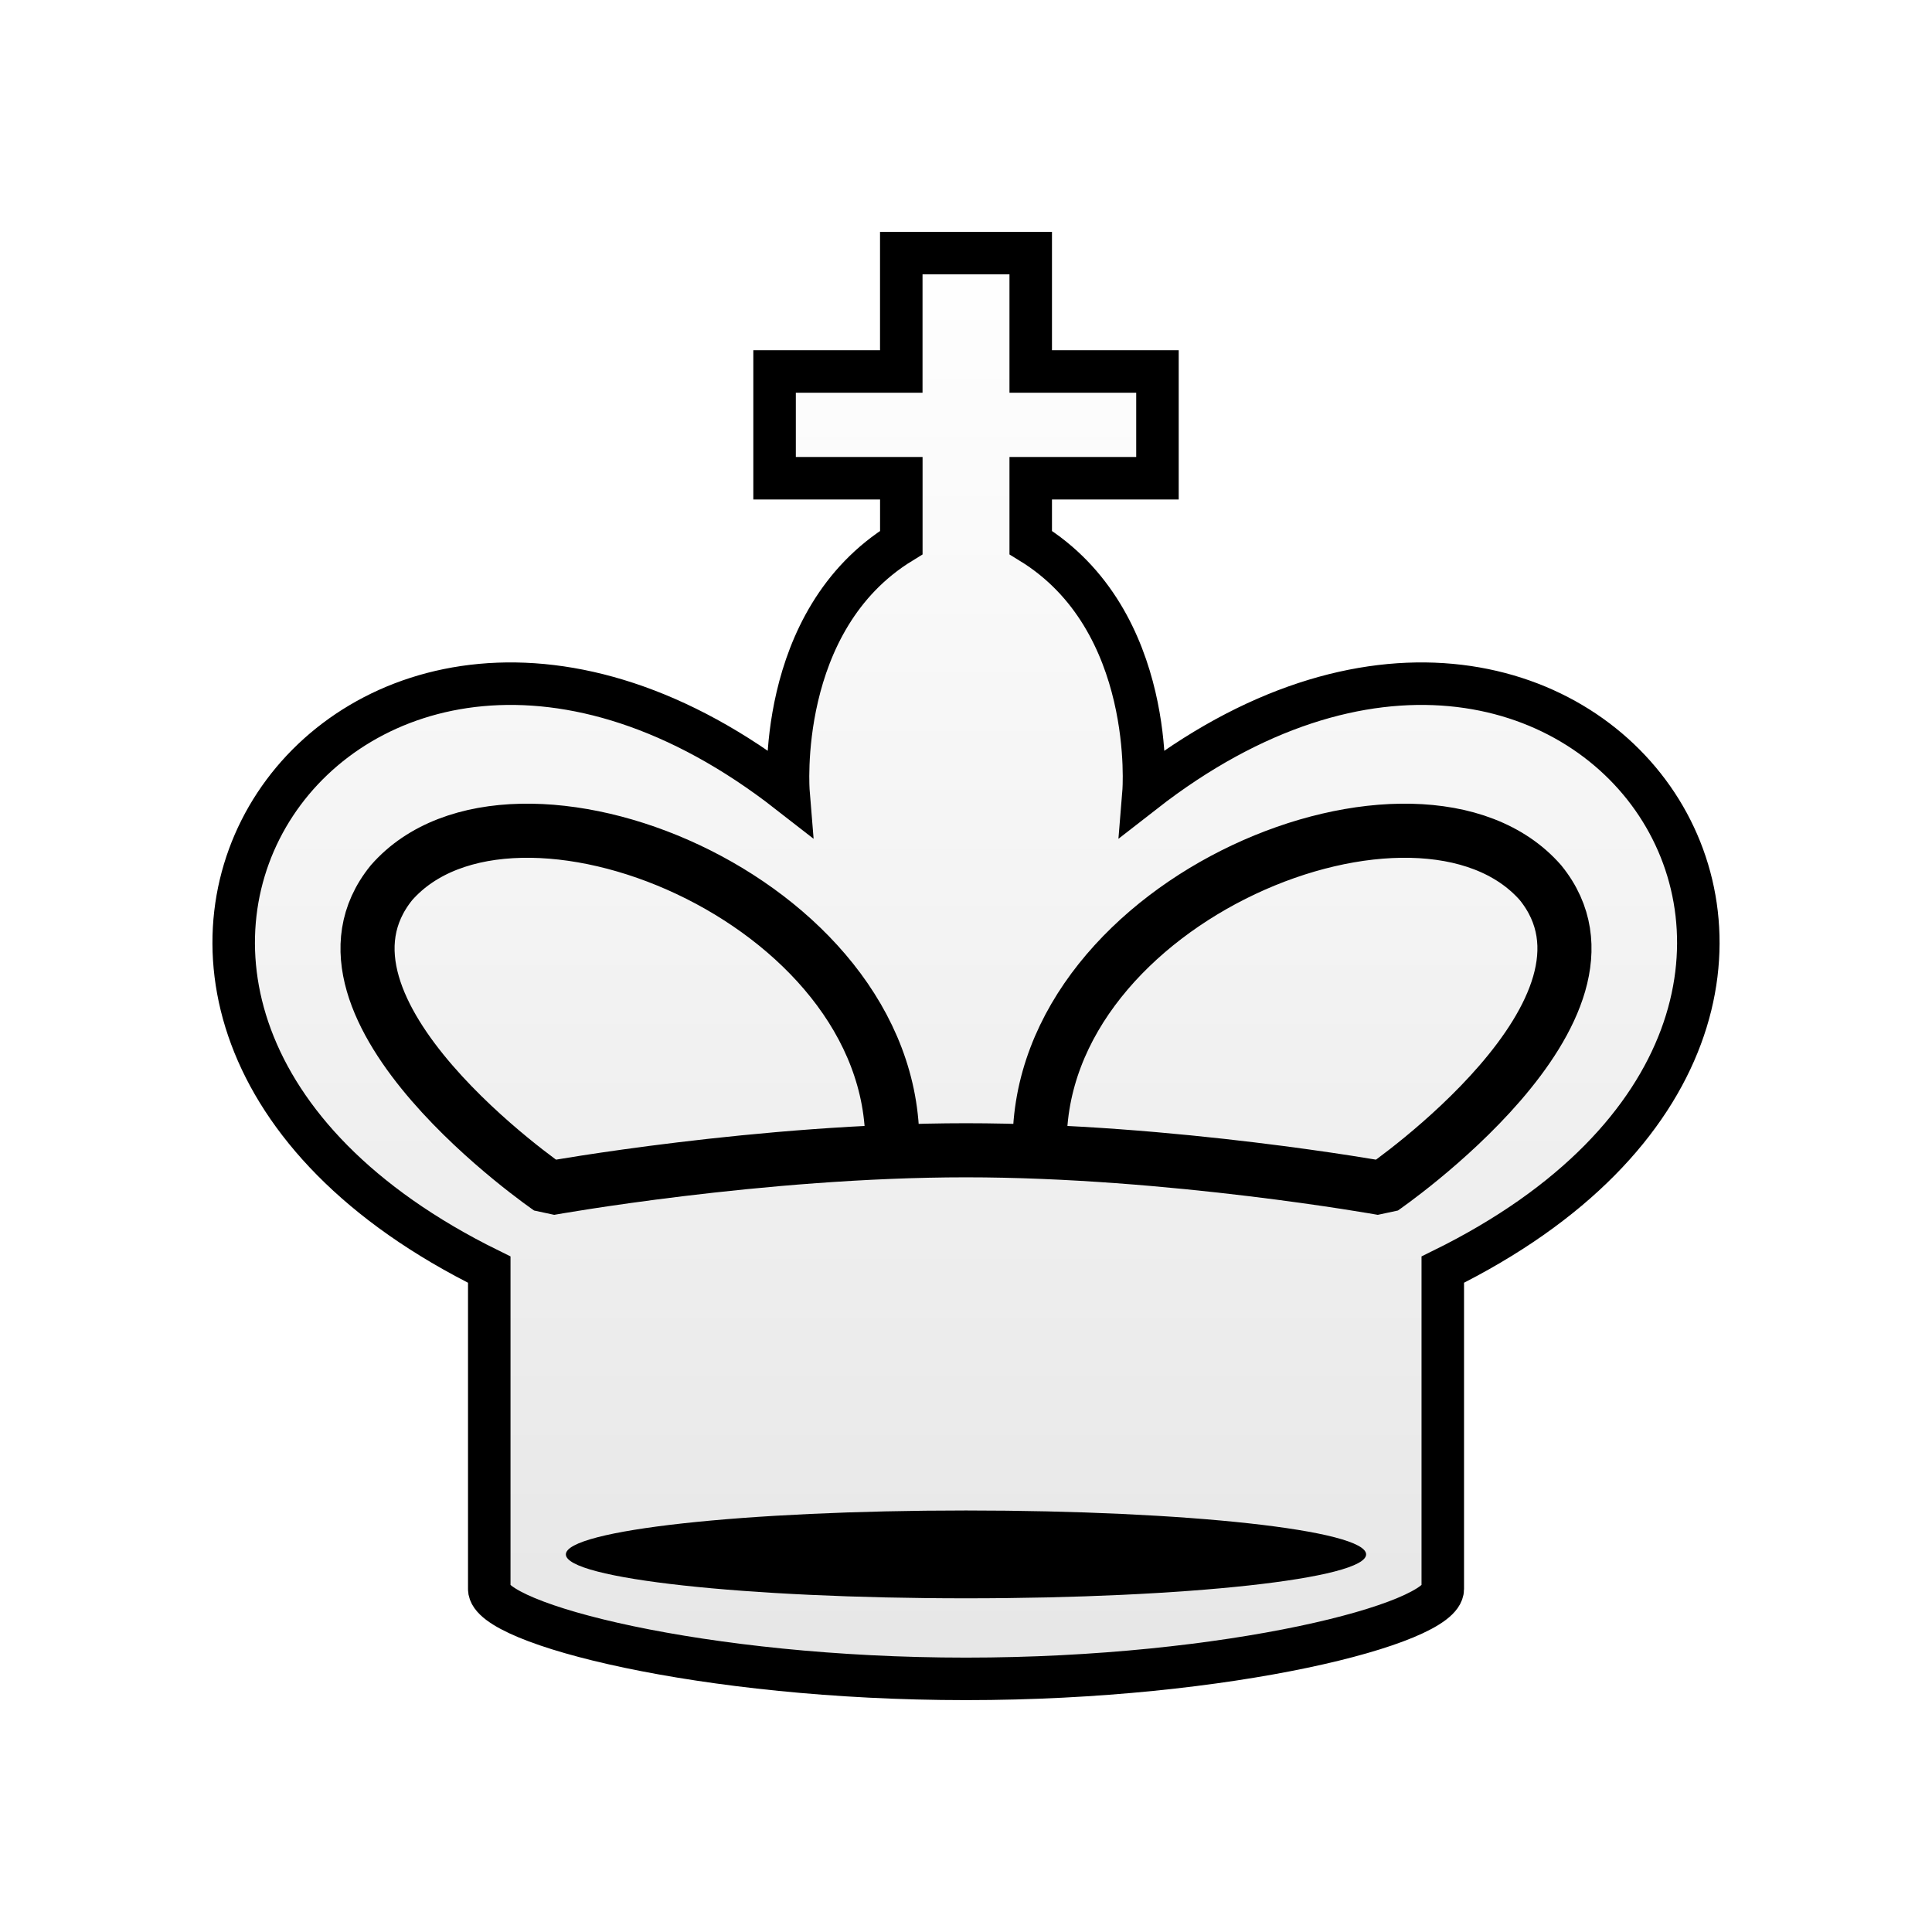
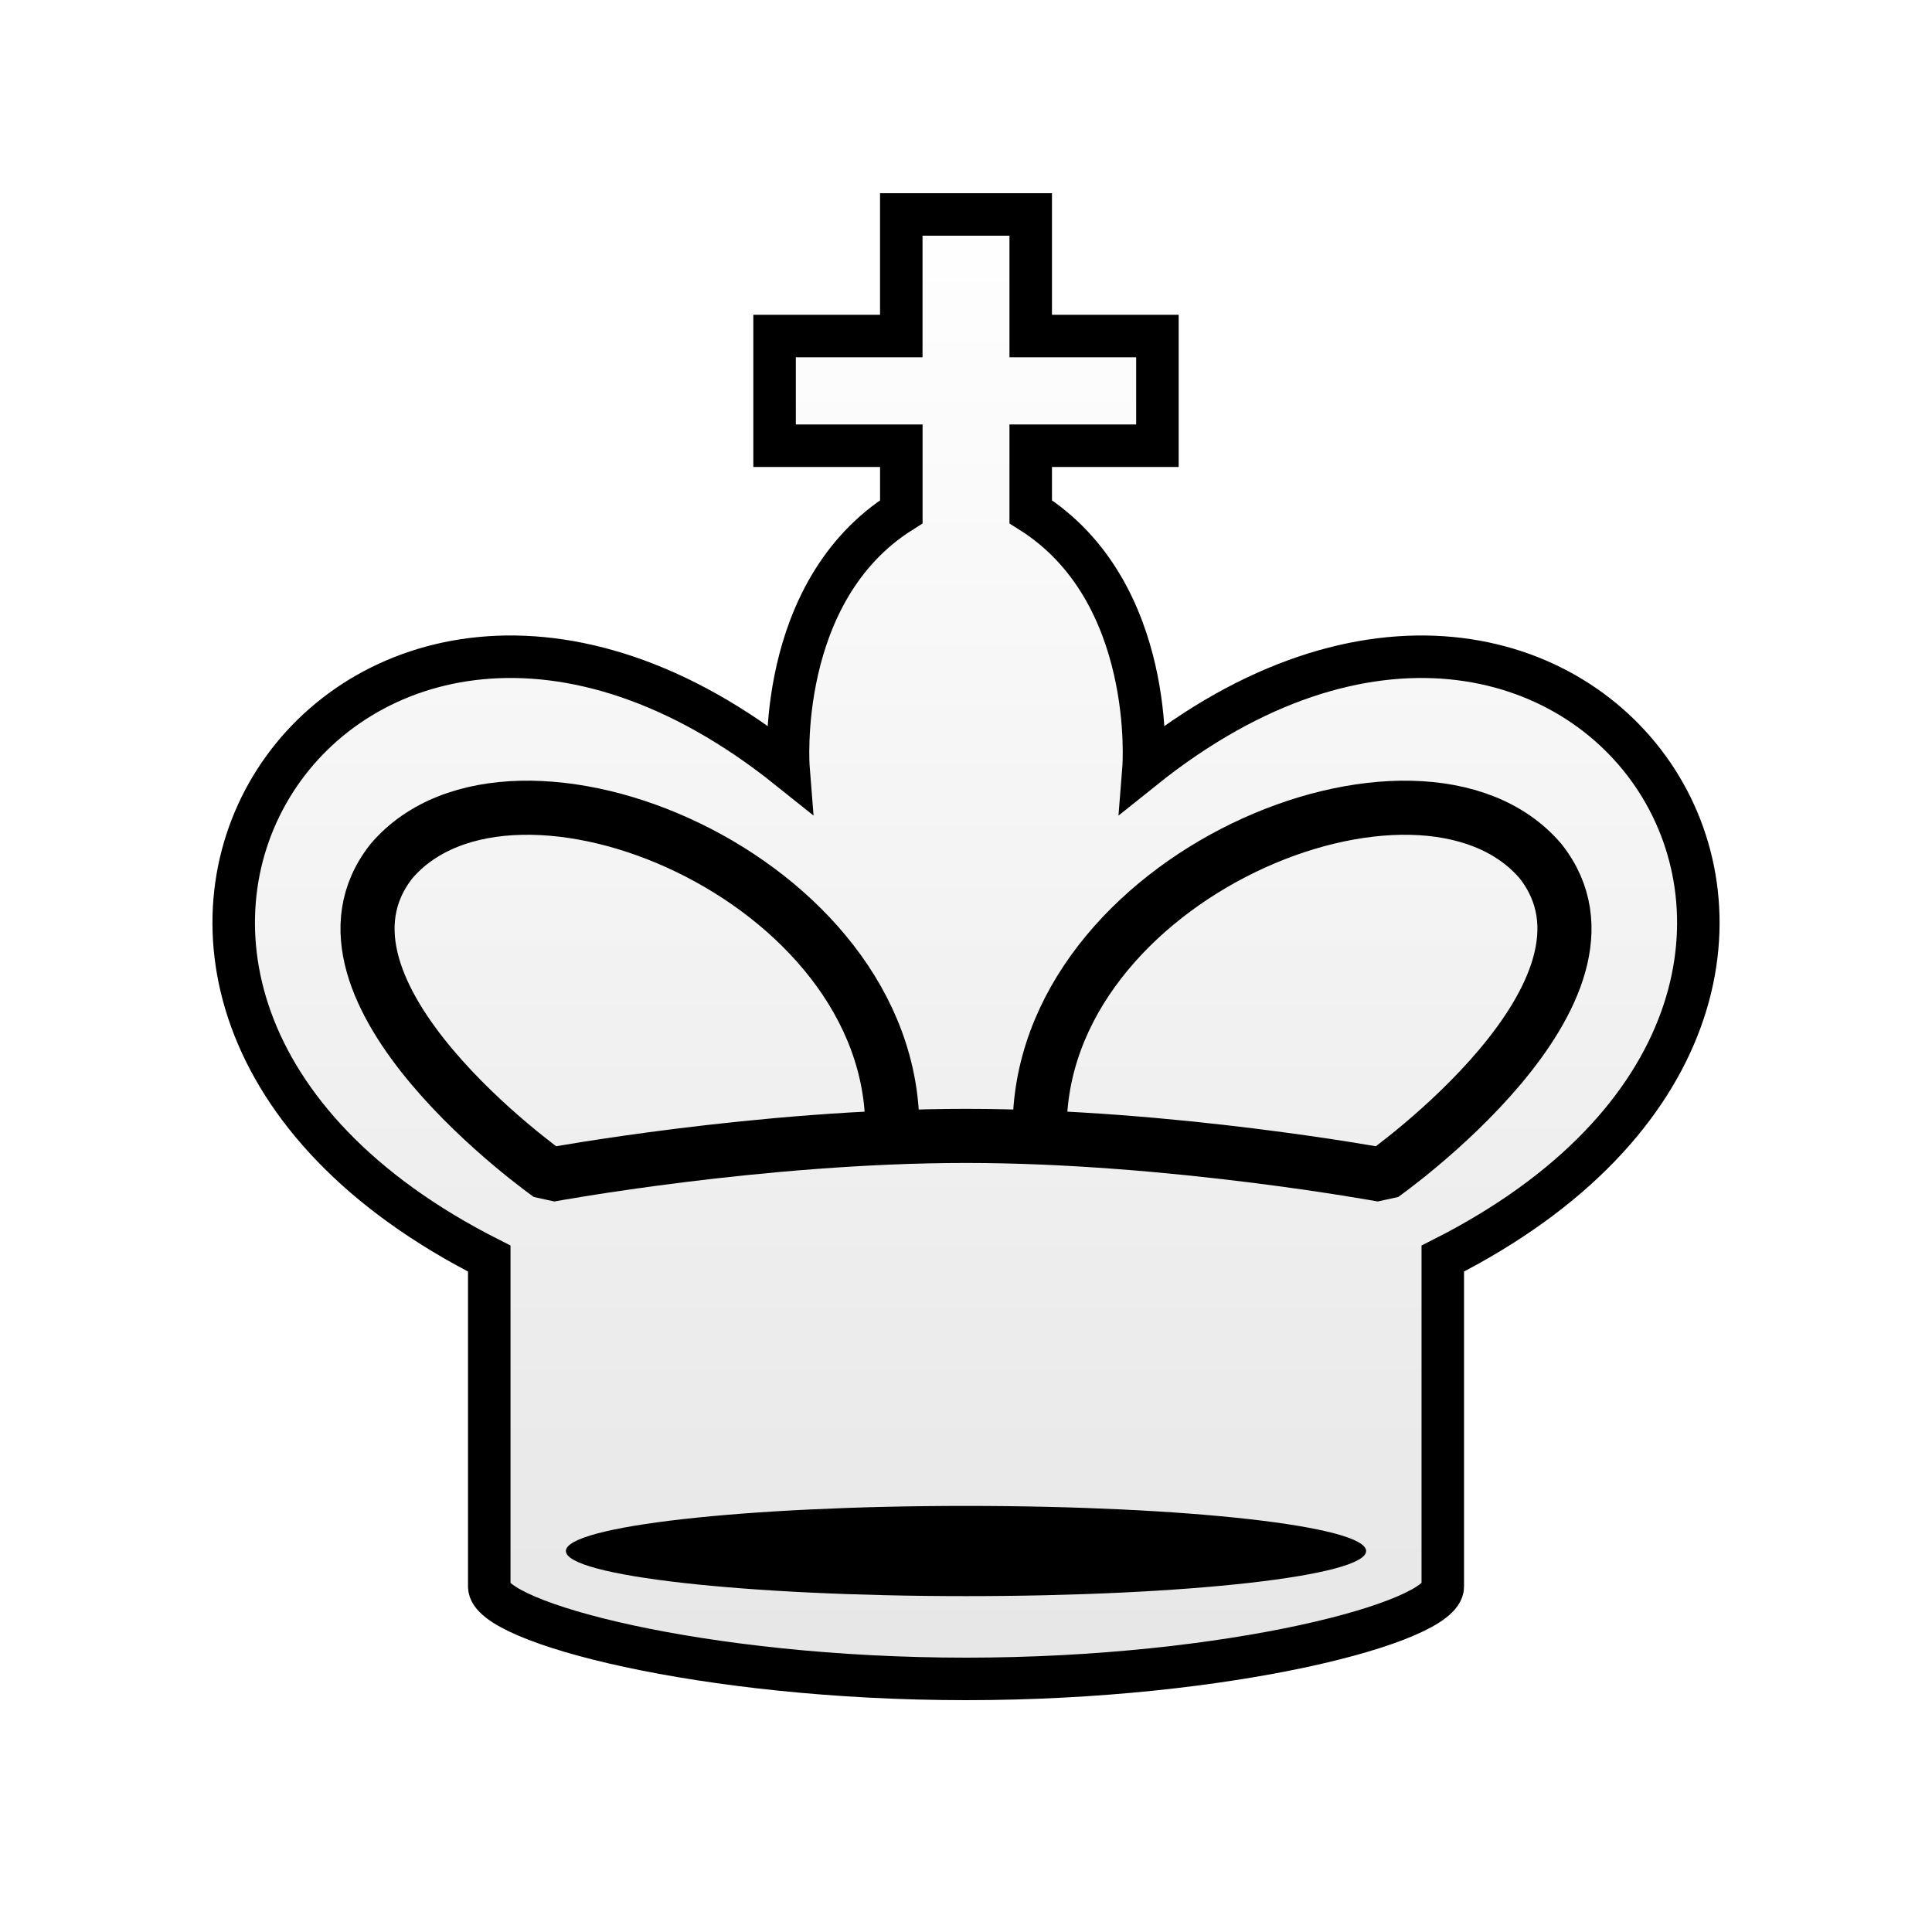
<svg xmlns="http://www.w3.org/2000/svg" width="50mm" height="50mm" clip-rule="evenodd" fill-rule="evenodd" image-rendering="optimizeQuality" shape-rendering="geometricPrecision" text-rendering="geometricPrecision" version="1.1" viewBox="0 0 50 50">
  <defs>
-     <linearGradient id="linearGradient2981" x1="3501" x2="3501" y1="-2466" y2="-2428" gradientTransform="translate(-3476 2472)" gradientUnits="userSpaceOnUse">
+     <linearGradient id="linearGradient2981" x1="3501" x2="3501" y1="-2466" y2="-2428" gradientTransform="matrix(.99997 0 0 1.0271 -3475.9 2537.8)" gradientUnits="userSpaceOnUse">
      <stop stop-color="#fff" offset="0" />
      <stop stop-color="#e6e6e6" offset="1" />
    </linearGradient>
    <filter id="filter2813-0-1-2-9-2-3-7-2-3" color-interpolation-filters="sRGB">
      <feGaussianBlur result="blur" stdDeviation="0.01 0.01" />
    </filter>
  </defs>
-   <path d="m23.325 6.55v3.064h-3.279v2.763h3.28v1.664c-3.283 2.013-2.92 6.463-2.92 6.463-11.432-8.912-21.413 5.624-7.744 12.354v8.267c0 0.898 5.524 2.324 12.338 2.324 6.814 0 12.339-1.426 12.339-2.324v-8.267c13.668-6.73 3.688-21.266-7.744-12.354 0 0 0.363-4.45-2.92-6.463v-1.664h3.28v-2.763h-3.28v-3.064h-1.674z" clip-rule="evenodd" fill="url(#linearGradient2981)" fill-rule="evenodd" image-rendering="optimizeQuality" shape-rendering="geometricPrecision" stroke="#000" stroke-width="1.1" />
-   <ellipse class="st15" transform="matrix(.32233 0 0 .39964 2.0896 -12.341)" cx="71.077" cy="131.54" rx="32.126" ry="2.844" clip-rule="evenodd" fill-rule="evenodd" filter="url(#filter2813-0-1-2-9-2-3-7-2-3)" image-rendering="optimizeQuality" shape-rendering="geometricPrecision" stroke-width=".737" />
-   <path d="m26.907 29.64c-0.058-6.397 9.827-10.364 12.96-6.797 2.661 3.278-4.086 7.908-4.086 7.908s-5.464-0.982-10.781-0.982-10.781 0.982-10.781 0.982-6.747-4.63-4.086-7.908c3.133-3.567 13.018 0.401 12.96 6.797" fill="none" stroke="#000" stroke-linejoin="bevel" stroke-width="1.4" />
+   <path d="m23.325 5.55v3.147h-3.279v2.838h3.28v1.709c-3.283 2.068-2.92 6.639-2.92 6.639-11.432-9.154-21.412 5.777-7.744 12.689v8.491c0 0.923 5.524 2.387 12.338 2.387 6.814 0 12.339-1.465 12.339-2.387v-8.491c13.668-6.913 3.688-21.842-7.744-12.689 0 0 0.363-4.571-2.92-6.639v-1.709h3.279v-2.838h-3.279v-3.147h-1.674z" clip-rule="evenodd" fill="url(#linearGradient2981)" fill-rule="evenodd" image-rendering="optimizeQuality" shape-rendering="geometricPrecision" stroke="#000" stroke-width="1.1" />
+   <ellipse class="st15" transform="matrix(.32232 0 0 .41047 2.0905 -13.853)" cx="71.077" cy="131.54" rx="32.126" ry="2.844" clip-rule="evenodd" fill-rule="evenodd" filter="url(#filter2813-0-1-2-9-2-3-7-2-3)" image-rendering="optimizeQuality" shape-rendering="geometricPrecision" stroke-width=".727" />
+   <path d="m26.907 29.266c-0.058-6.57 9.827-10.645 12.96-6.982 2.661 3.367-4.086 8.122-4.086 8.122s-5.463-1.009-10.781-1.009c-5.317 0-10.781 1.009-10.781 1.009s-6.747-4.755-4.086-8.122c3.133-3.663 13.018 0.411 12.96 6.982" fill="none" stroke="#000" stroke-linejoin="bevel" stroke-width="1.4" />
</svg>
